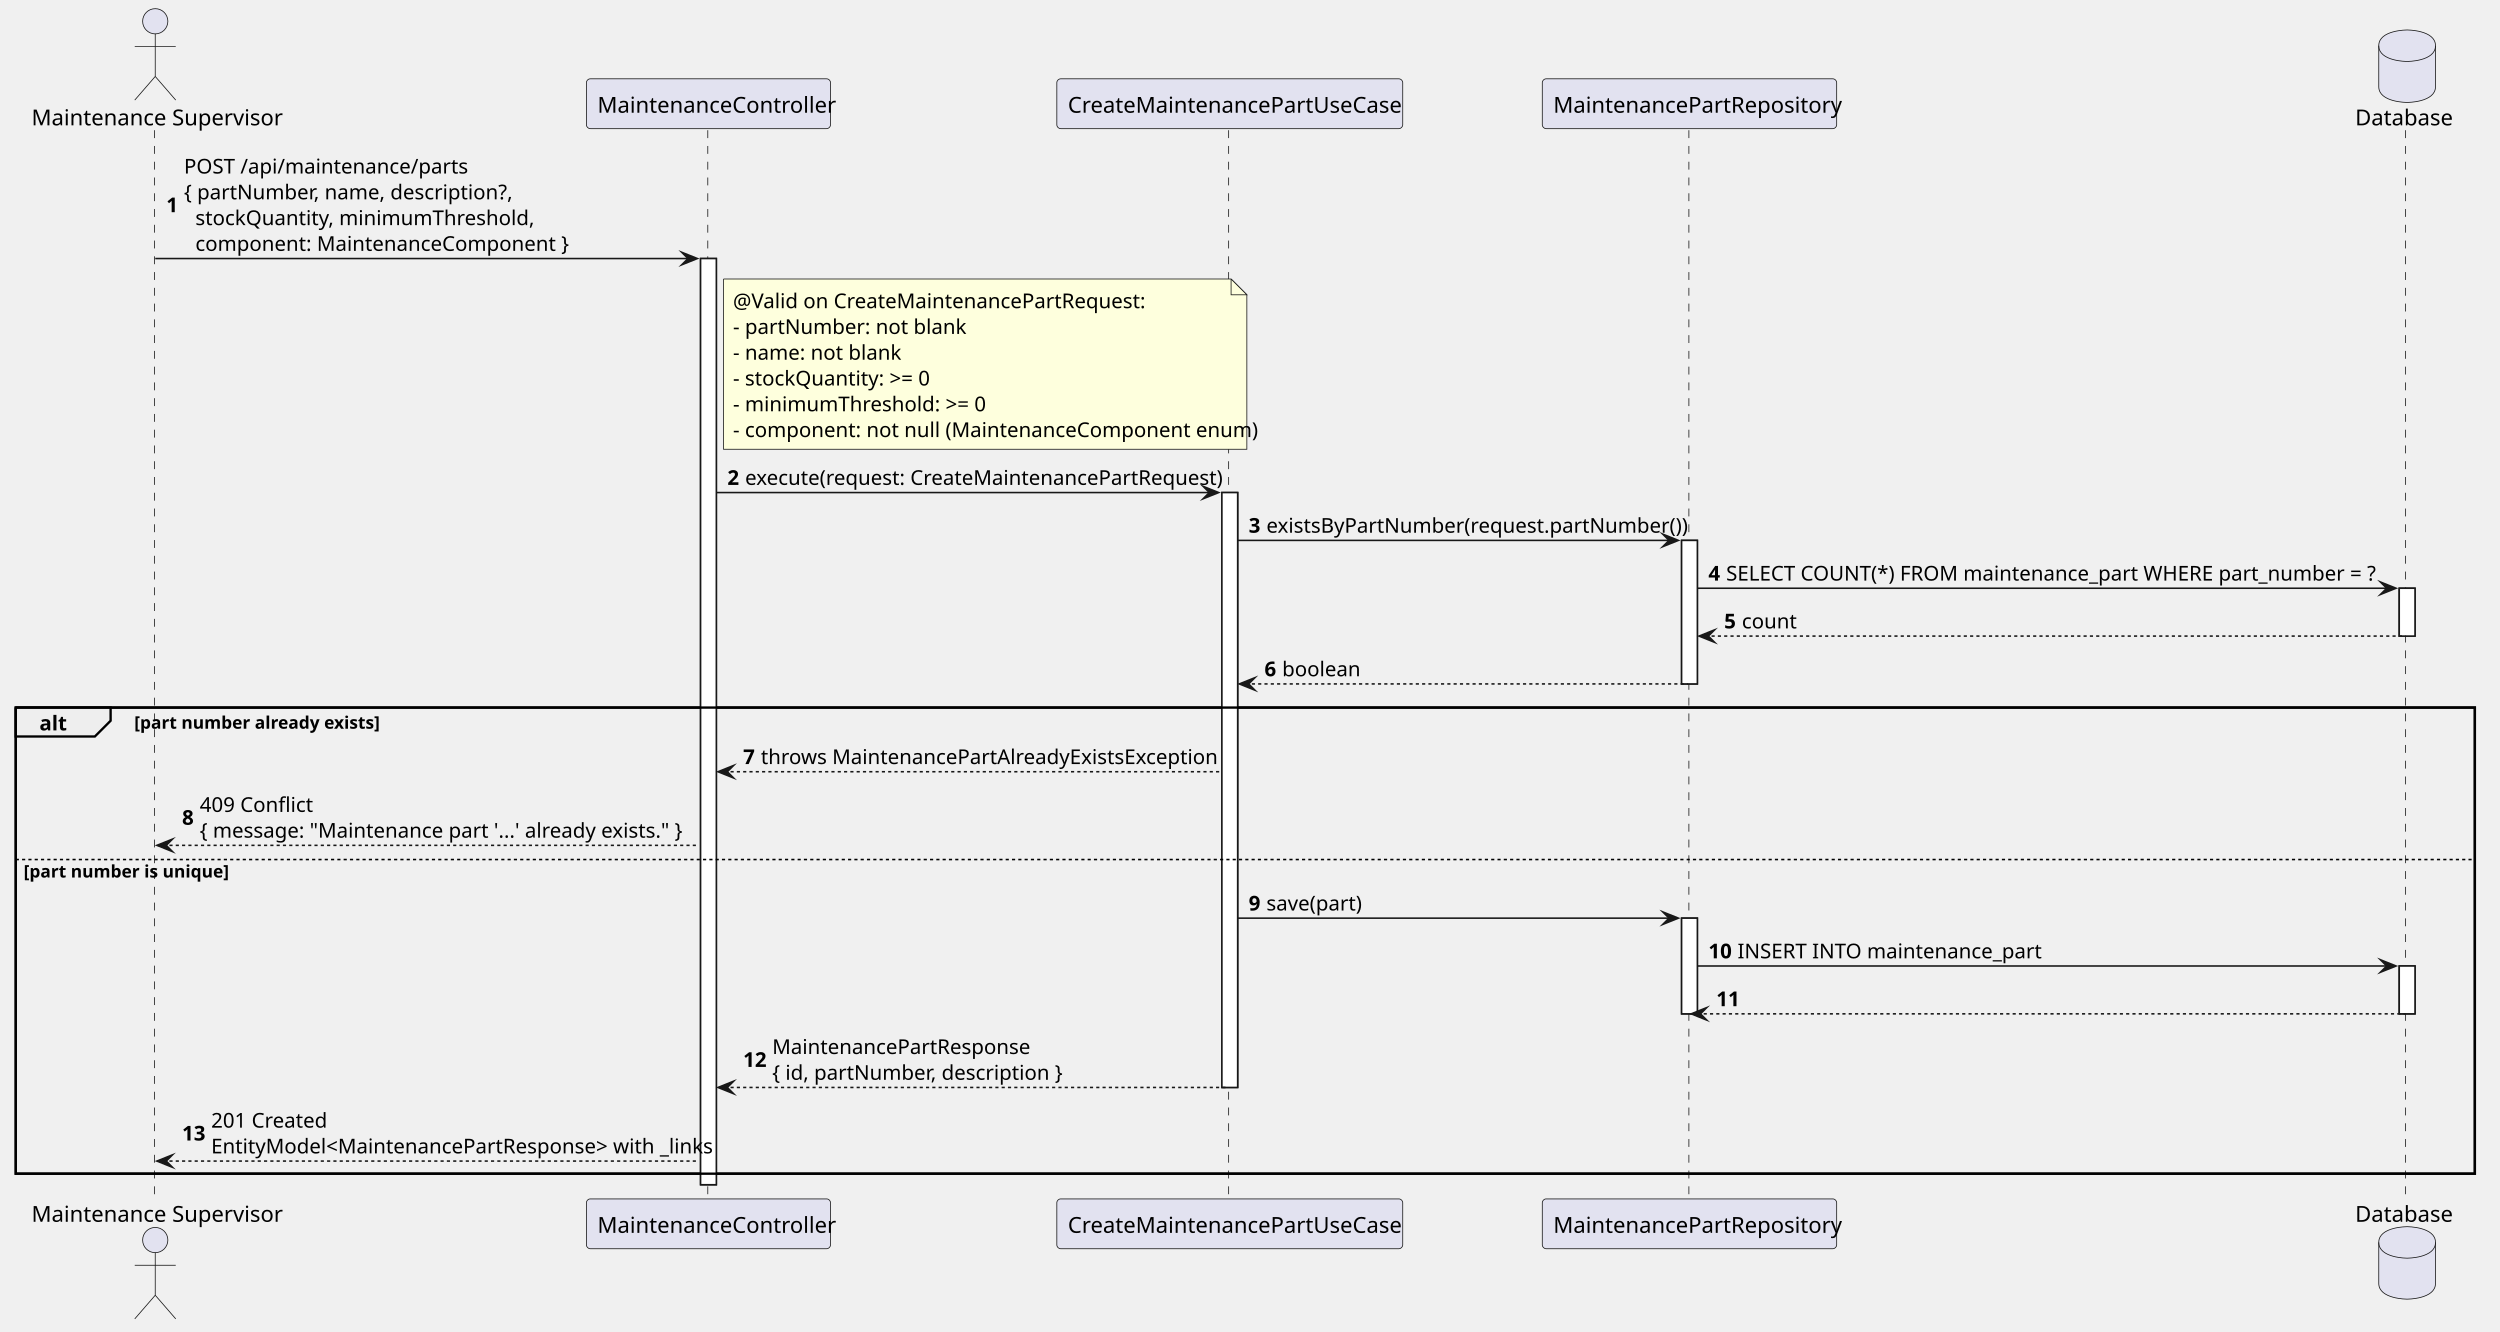
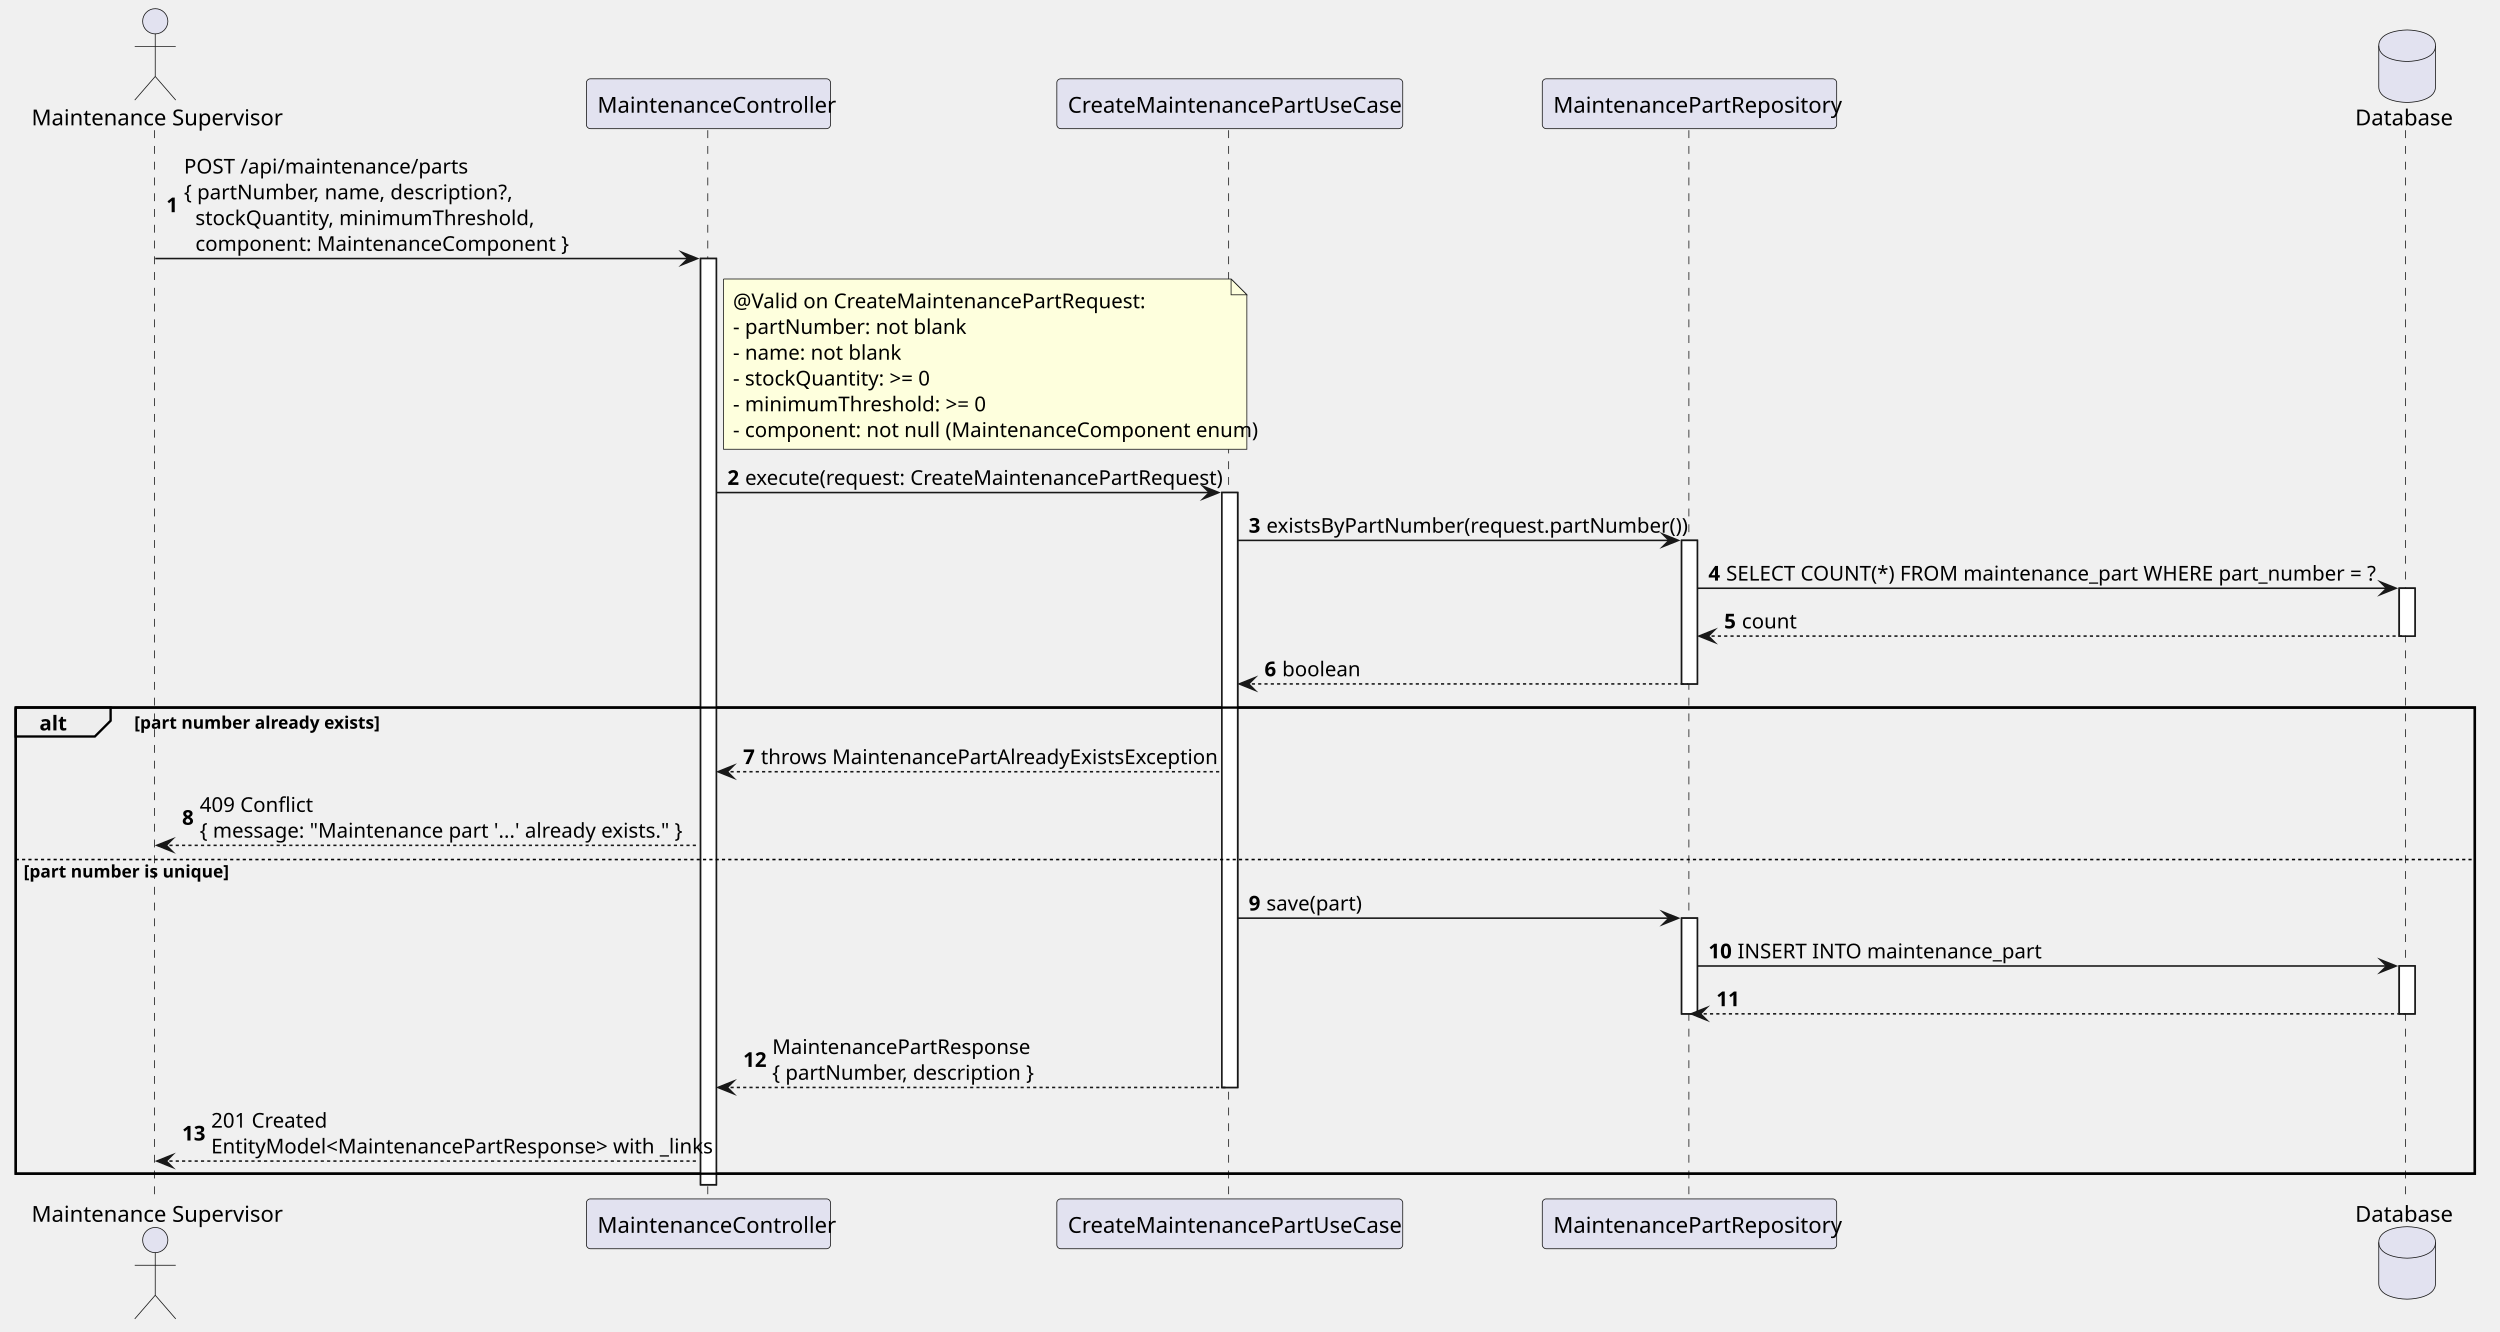
<svg xmlns="http://www.w3.org/2000/svg" contentStyleType="text/css" data-diagram-type="SEQUENCE" height="845px" preserveAspectRatio="none" style="width:1586px;height:845px;background:#FFFFFF;" version="1.1" viewBox="0 0 1586 845" width="1586px" zoomAndPan="magnify">
  <defs />
  <g>
    <g>
      <rect fill="#FFFFFF" height="587.57" style="stroke:#181818;stroke-width:1;" width="10" x="444.446" y="164.016" />
    </g>
    <g>
      <rect fill="#FFFFFF" height="377.406" style="stroke:#181818;stroke-width:1;" width="10" x="775.17" y="312.477" />
    </g>
    <g>
      <rect fill="#FFFFFF" height="91.055" style="stroke:#181818;stroke-width:1;" width="10" x="1066.806" y="342.828" />
    </g>
    <g>
      <rect fill="#FFFFFF" height="60.703" style="stroke:#181818;stroke-width:1;" width="10" x="1066.806" y="582.477" />
    </g>
    <g>
      <rect fill="#FFFFFF" height="30.352" style="stroke:#181818;stroke-width:1;" width="10" x="1522.083" y="373.18" />
    </g>
    <g>
      <rect fill="#FFFFFF" height="30.352" style="stroke:#181818;stroke-width:1;" width="10" x="1522.083" y="612.828" />
    </g>
    <rect fill="none" height="295.703" style="stroke:#000000;stroke-width:1.5;" width="1560.049" x="10" y="448.883" />
    <g class="participant-lifeline" data-entity-uid="part1" data-qualified-name="MS" data-source-line="2" id="part1-lifeline">
      <g>
        <rect fill="#000000" fill-opacity="0" height="678.977" width="8" x="94.486" y="82.609" />
        <line style="stroke:#181818;stroke-width:0.5;stroke-dasharray:5,5;" x1="98" x2="98" y1="82.609" y2="761.586" />
      </g>
    </g>
    <g class="participant-lifeline" data-entity-uid="part2" data-qualified-name="Ctrl" data-source-line="3" id="part2-lifeline">
      <g>
        <rect fill="#000000" fill-opacity="0" height="678.977" width="8" x="445.446" y="82.609" />
        <line style="stroke:#181818;stroke-width:0.5;stroke-dasharray:5,5;" x1="449.019" x2="449.019" y1="82.609" y2="761.586" />
      </g>
    </g>
    <g class="participant-lifeline" data-entity-uid="part3" data-qualified-name="UC" data-source-line="4" id="part3-lifeline">
      <g>
        <rect fill="#000000" fill-opacity="0" height="678.977" width="8" x="776.17" y="82.609" />
        <line style="stroke:#181818;stroke-width:0.5;stroke-dasharray:5,5;" x1="779.45" x2="779.45" y1="82.609" y2="761.586" />
      </g>
    </g>
    <g class="participant-lifeline" data-entity-uid="part4" data-qualified-name="Repo" data-source-line="5" id="part4-lifeline">
      <g>
        <rect fill="#000000" fill-opacity="0" height="678.977" width="8" x="1067.806" y="82.609" />
        <line style="stroke:#181818;stroke-width:0.5;stroke-dasharray:5,5;" x1="1071.427" x2="1071.427" y1="82.609" y2="761.586" />
      </g>
    </g>
    <g class="participant-lifeline" data-entity-uid="part5" data-qualified-name="DB" data-source-line="6" id="part5-lifeline">
      <g>
        <rect fill="#000000" fill-opacity="0" height="678.977" width="8" x="1523.083" y="82.609" />
        <line style="stroke:#181818;stroke-width:0.5;stroke-dasharray:5,5;" x1="1526.118" x2="1526.118" y1="82.609" y2="761.586" />
      </g>
    </g>
    <g class="participant participant-head" data-entity-uid="part1" data-qualified-name="MS" data-source-line="2" id="part1-head">
      <text fill="#000000" font-family="sans-serif" font-size="14" lengthAdjust="spacing" textLength="150.972" x="20" y="79.533">Maintenance Supervisor</text>
      <ellipse cx="98.486" cy="13.5" fill="#E2E2F0" rx="8" ry="8" style="stroke:#181818;stroke-width:0.5;" />
      <path d="M98.486,21.5 L98.486,48.5 M85.486,29.5 L111.486,29.5 M98.486,48.5 L85.486,63.5 M98.486,48.5 L111.486,63.5" fill="none" style="stroke:#181818;stroke-width:0.5;" />
    </g>
    <g class="participant participant-tail" data-entity-uid="part1" data-qualified-name="MS" data-source-line="2" id="part1-tail">
      <text fill="#000000" font-family="sans-serif" font-size="14" lengthAdjust="spacing" textLength="150.972" x="20" y="775.119">Maintenance Supervisor</text>
      <ellipse cx="98.486" cy="786.695" fill="#E2E2F0" rx="8" ry="8" style="stroke:#181818;stroke-width:0.5;" />
      <path d="M98.486,794.695 L98.486,821.695 M85.486,802.695 L111.486,802.695 M98.486,821.695 L85.486,836.695 M98.486,821.695 L111.486,836.695" fill="none" style="stroke:#181818;stroke-width:0.5;" />
    </g>
    <g class="participant participant-head" data-entity-uid="part2" data-qualified-name="Ctrl" data-source-line="3" id="part2-head">
      <rect fill="#E2E2F0" height="31.609" rx="2.5" ry="2.5" style="stroke:#181818;stroke-width:0.5;" width="154.855" x="372.019" y="50" />
      <text fill="#000000" font-family="sans-serif" font-size="14" lengthAdjust="spacing" textLength="140.855" x="379.019" y="71.533">MaintenanceController</text>
    </g>
    <g class="participant participant-tail" data-entity-uid="part2" data-qualified-name="Ctrl" data-source-line="3" id="part2-tail">
      <rect fill="#E2E2F0" height="31.609" rx="2.5" ry="2.5" style="stroke:#181818;stroke-width:0.5;" width="154.855" x="372.019" y="760.586" />
      <text fill="#000000" font-family="sans-serif" font-size="14" lengthAdjust="spacing" textLength="140.855" x="379.019" y="782.119">MaintenanceController</text>
    </g>
    <g class="participant participant-head" data-entity-uid="part3" data-qualified-name="UC" data-source-line="4" id="part3-head">
      <rect fill="#E2E2F0" height="31.609" rx="2.5" ry="2.5" style="stroke:#181818;stroke-width:0.5;" width="219.44" x="670.45" y="50" />
      <text fill="#000000" font-family="sans-serif" font-size="14" lengthAdjust="spacing" textLength="205.44" x="677.45" y="71.533">CreateMaintenancePartUseCase</text>
    </g>
    <g class="participant participant-tail" data-entity-uid="part3" data-qualified-name="UC" data-source-line="4" id="part3-tail">
      <rect fill="#E2E2F0" height="31.609" rx="2.5" ry="2.5" style="stroke:#181818;stroke-width:0.5;" width="219.44" x="670.45" y="760.586" />
      <text fill="#000000" font-family="sans-serif" font-size="14" lengthAdjust="spacing" textLength="205.44" x="677.45" y="782.119">CreateMaintenancePartUseCase</text>
    </g>
    <g class="participant participant-head" data-entity-uid="part4" data-qualified-name="Repo" data-source-line="5" id="part4-head">
      <rect fill="#E2E2F0" height="31.609" rx="2.5" ry="2.5" style="stroke:#181818;stroke-width:0.5;" width="186.758" x="978.427" y="50" />
      <text fill="#000000" font-family="sans-serif" font-size="14" lengthAdjust="spacing" textLength="172.758" x="985.427" y="71.533">MaintenancePartRepository</text>
    </g>
    <g class="participant participant-tail" data-entity-uid="part4" data-qualified-name="Repo" data-source-line="5" id="part4-tail">
      <rect fill="#E2E2F0" height="31.609" rx="2.5" ry="2.5" style="stroke:#181818;stroke-width:0.5;" width="186.758" x="978.427" y="760.586" />
      <text fill="#000000" font-family="sans-serif" font-size="14" lengthAdjust="spacing" textLength="172.758" x="985.427" y="782.119">MaintenancePartRepository</text>
    </g>
    <g class="participant participant-head" data-entity-uid="part5" data-qualified-name="DB" data-source-line="6" id="part5-head">
      <text fill="#000000" font-family="sans-serif" font-size="14" lengthAdjust="spacing" textLength="59.931" x="1494.118" y="79.533">Database</text>
      <path d="M1509.083,29 C1509.083,19 1527.083,19 1527.083,19 C1527.083,19 1545.083,19 1545.083,29 L1545.083,55 C1545.083,65 1527.083,65 1527.083,65 C1527.083,65 1509.083,65 1509.083,55 L1509.083,29" fill="#E2E2F0" style="stroke:#181818;stroke-width:0.5;" />
      <path d="M1509.083,29 C1509.083,39 1527.083,39 1527.083,39 C1527.083,39 1545.083,39 1545.083,29" fill="none" style="stroke:#181818;stroke-width:0.5;" />
    </g>
    <g class="participant participant-tail" data-entity-uid="part5" data-qualified-name="DB" data-source-line="6" id="part5-tail">
      <text fill="#000000" font-family="sans-serif" font-size="14" lengthAdjust="spacing" textLength="59.931" x="1494.118" y="775.119">Database</text>
      <path d="M1509.083,788.195 C1509.083,778.195 1527.083,778.195 1527.083,778.195 C1527.083,778.195 1545.083,778.195 1545.083,788.195 L1545.083,814.195 C1545.083,824.195 1527.083,824.195 1527.083,824.195 C1527.083,824.195 1509.083,824.195 1509.083,814.195 L1509.083,788.195" fill="#E2E2F0" style="stroke:#181818;stroke-width:0.5;" />
      <path d="M1509.083,788.195 C1509.083,798.195 1527.083,798.195 1527.083,798.195 C1527.083,798.195 1545.083,798.195 1545.083,788.195" fill="none" style="stroke:#181818;stroke-width:0.5;" />
    </g>
    <g>
      <rect fill="#FFFFFF" height="587.57" style="stroke:#181818;stroke-width:1;" width="10" x="444.446" y="164.016" />
    </g>
    <g>
      <rect fill="#FFFFFF" height="377.406" style="stroke:#181818;stroke-width:1;" width="10" x="775.17" y="312.477" />
    </g>
    <g>
      <rect fill="#FFFFFF" height="91.055" style="stroke:#181818;stroke-width:1;" width="10" x="1066.806" y="342.828" />
    </g>
    <g>
      <rect fill="#FFFFFF" height="60.703" style="stroke:#181818;stroke-width:1;" width="10" x="1066.806" y="582.477" />
    </g>
    <g>
      <rect fill="#FFFFFF" height="30.352" style="stroke:#181818;stroke-width:1;" width="10" x="1522.083" y="373.18" />
    </g>
    <g>
      <rect fill="#FFFFFF" height="30.352" style="stroke:#181818;stroke-width:1;" width="10" x="1522.083" y="612.828" />
    </g>
    <g class="message" data-entity-1="part1" data-entity-2="part2" data-source-line="8" id="msg1">
      <polygon fill="#181818" points="432.446,160.016,442.446,164.016,432.446,168.016,436.446,164.016" style="stroke:#181818;stroke-width:1;stroke-linejoin:miter;stroke-miterlimit:10;" />
      <line style="stroke:#181818;stroke-width:1;" x1="98.486" x2="438.446" y1="164.016" y2="164.016" />
      <text fill="#000000" font-family="sans-serif" font-size="13" font-weight="700" lengthAdjust="spacing" textLength="7.23" x="105.486" y="134.632">1</text>
      <text fill="#000000" font-family="sans-serif" font-size="13" lengthAdjust="spacing" textLength="170.53" x="116.716" y="110.105">POST /api/maintenance/parts</text>
      <text fill="#000000" font-family="sans-serif" font-size="13" lengthAdjust="spacing" textLength="197.266" x="116.716" y="126.456">{ partNumber, name, description?,</text>
      <text fill="#000000" font-family="sans-serif" font-size="13" lengthAdjust="spacing" textLength="200.123" x="123.939" y="142.808">stockQuantity, minimumThreshold,</text>
      <text fill="#000000" font-family="sans-serif" font-size="13" lengthAdjust="spacing" textLength="221.146" x="123.939" y="159.159">component: MaintenanceComponent }</text>
    </g>
    <path d="M459,177.016 L459,285.016 L791,285.016 L791,187.016 L781,177.016 L459,177.016" fill="#FEFFDD" style="stroke:#181818;stroke-width:0.5;" />
    <path d="M781,177.016 L781,187.016 L791,187.016 L781,177.016" fill="#FEFFDD" style="stroke:#181818;stroke-width:0.5;" />
    <text fill="#000000" font-family="sans-serif" font-size="13" lengthAdjust="spacing" textLength="253.119" x="465" y="195.511">@Valid on CreateMaintenancePartRequest:</text>
    <text fill="#000000" font-family="sans-serif" font-size="13" lengthAdjust="spacing" textLength="136.564" x="465" y="211.862">- partNumber: not blank</text>
    <text fill="#000000" font-family="sans-serif" font-size="13" lengthAdjust="spacing" textLength="100.445" x="465" y="228.214">- name: not blank</text>
    <text fill="#000000" font-family="sans-serif" font-size="13" lengthAdjust="spacing" textLength="119.945" x="465" y="244.565">- stockQuantity: &gt;= 0</text>
    <text fill="#000000" font-family="sans-serif" font-size="13" lengthAdjust="spacing" textLength="151.722" x="465" y="260.917">- minimumThreshold: &gt;= 0</text>
    <text fill="#000000" font-family="sans-serif" font-size="13" lengthAdjust="spacing" textLength="311.454" x="465" y="277.269">- component: not null (MaintenanceComponent enum)</text>
    <g class="message" data-entity-1="part2" data-entity-2="part3" data-source-line="20" id="msg2">
      <polygon fill="#181818" points="763.17,308.477,773.17,312.477,763.17,316.477,767.17,312.477" style="stroke:#181818;stroke-width:1;stroke-linejoin:miter;stroke-miterlimit:10;" />
      <line style="stroke:#181818;stroke-width:1;" x1="454.446" x2="769.17" y1="312.477" y2="312.477" />
      <text fill="#000000" font-family="sans-serif" font-size="13" font-weight="700" lengthAdjust="spacing" textLength="7.23" x="461.446" y="307.62">2</text>
      <text fill="#000000" font-family="sans-serif" font-size="13" lengthAdjust="spacing" textLength="290.494" x="472.676" y="307.62">execute(request: CreateMaintenancePartRequest)</text>
    </g>
    <g class="message" data-entity-1="part3" data-entity-2="part4" data-source-line="23" id="msg3">
      <polygon fill="#181818" points="1054.806,338.828,1064.806,342.828,1054.806,346.828,1058.806,342.828" style="stroke:#181818;stroke-width:1;stroke-linejoin:miter;stroke-miterlimit:10;" />
      <line style="stroke:#181818;stroke-width:1;" x1="785.17" x2="1060.806" y1="342.828" y2="342.828" />
      <text fill="#000000" font-family="sans-serif" font-size="13" font-weight="700" lengthAdjust="spacing" textLength="7.23" x="792.17" y="337.972">3</text>
      <text fill="#000000" font-family="sans-serif" font-size="13" lengthAdjust="spacing" textLength="251.405" x="803.4" y="337.972">existsByPartNumber(request.partNumber())</text>
    </g>
    <g class="message" data-entity-1="part4" data-entity-2="part5" data-source-line="25" id="msg4">
      <polygon fill="#181818" points="1510.083,369.18,1520.083,373.18,1510.083,377.18,1514.083,373.18" style="stroke:#181818;stroke-width:1;stroke-linejoin:miter;stroke-miterlimit:10;" />
      <line style="stroke:#181818;stroke-width:1;" x1="1076.806" x2="1516.083" y1="373.18" y2="373.18" />
      <text fill="#000000" font-family="sans-serif" font-size="13" font-weight="700" lengthAdjust="spacing" textLength="7.23" x="1083.806" y="368.323">4</text>
      <text fill="#000000" font-family="sans-serif" font-size="13" lengthAdjust="spacing" textLength="415.048" x="1095.036" y="368.323">SELECT COUNT(*) FROM maintenance_part WHERE part_number = ?</text>
    </g>
    <g class="message" data-entity-1="part5" data-entity-2="part4" data-source-line="27" id="msg5">
      <polygon fill="#181818" points="1087.806,399.531,1077.806,403.531,1087.806,407.531,1083.806,403.531" style="stroke:#181818;stroke-width:1;stroke-linejoin:miter;stroke-miterlimit:10;" />
      <line style="stroke:#181818;stroke-width:1;stroke-dasharray:2,2;" x1="1081.806" x2="1526.083" y1="403.531" y2="403.531" />
      <text fill="#000000" font-family="sans-serif" font-size="13" font-weight="700" lengthAdjust="spacing" textLength="7.23" x="1093.806" y="398.675">5</text>
      <text fill="#000000" font-family="sans-serif" font-size="13" lengthAdjust="spacing" textLength="31.802" x="1105.036" y="398.675">count</text>
    </g>
    <g class="message" data-entity-1="part4" data-entity-2="part3" data-source-line="29" id="msg6">
      <polygon fill="#181818" points="796.17,429.883,786.17,433.883,796.17,437.883,792.17,433.883" style="stroke:#181818;stroke-width:1;stroke-linejoin:miter;stroke-miterlimit:10;" />
      <line style="stroke:#181818;stroke-width:1;stroke-dasharray:2,2;" x1="790.17" x2="1070.806" y1="433.883" y2="433.883" />
      <text fill="#000000" font-family="sans-serif" font-size="13" font-weight="700" lengthAdjust="spacing" textLength="7.23" x="802.17" y="429.026">6</text>
      <text fill="#000000" font-family="sans-serif" font-size="13" lengthAdjust="spacing" textLength="46.268" x="813.4" y="429.026">boolean</text>
    </g>
    <path d="M10,448.883 L70.171,448.883 L70.171,457.234 L60.171,467.234 L10,467.234 L10,448.883" fill="#EEEEEE" style="stroke:#000000;stroke-width:1.5;" />
    <rect fill="none" height="295.703" style="stroke:#000000;stroke-width:1.5;" width="1560.049" x="10" y="448.883" />
    <text fill="#000000" font-family="sans-serif" font-size="13" font-weight="700" lengthAdjust="spacing" textLength="15.171" x="25" y="463.378">alt</text>
    <text fill="#000000" font-family="sans-serif" font-size="11" font-weight="700" lengthAdjust="spacing" textLength="147.329" x="85.171" y="462.302">[part number already exists]</text>
    <g class="message" data-entity-1="part3" data-entity-2="part2" data-source-line="33" id="msg7">
      <polygon fill="#181818" points="465.446,485.586,455.446,489.586,465.446,493.586,461.446,489.586" style="stroke:#181818;stroke-width:1;stroke-linejoin:miter;stroke-miterlimit:10;" />
      <line style="stroke:#181818;stroke-width:1;stroke-dasharray:2,2;" x1="459.446" x2="774.17" y1="489.586" y2="489.586" />
      <text fill="#000000" font-family="sans-serif" font-size="13" font-weight="700" lengthAdjust="spacing" textLength="7.23" x="471.446" y="484.729">7</text>
      <text fill="#000000" font-family="sans-serif" font-size="13" lengthAdjust="spacing" textLength="276.022" x="482.676" y="484.729">throws MaintenancePartAlreadyExistsException</text>
    </g>
    <g class="message" data-entity-1="part2" data-entity-2="part1" data-source-line="34" id="msg8">
      <polygon fill="#181818" points="109.486,532.289,99.486,536.289,109.486,540.289,105.486,536.289" style="stroke:#181818;stroke-width:1;stroke-linejoin:miter;stroke-miterlimit:10;" />
      <line style="stroke:#181818;stroke-width:1;stroke-dasharray:2,2;" x1="103.486" x2="443.446" y1="536.289" y2="536.289" />
      <text fill="#000000" font-family="sans-serif" font-size="13" font-weight="700" lengthAdjust="spacing" textLength="7.23" x="115.486" y="523.257">8</text>
      <text fill="#000000" font-family="sans-serif" font-size="13" lengthAdjust="spacing" textLength="68.65" x="126.716" y="515.081">409 Conflict</text>
      <text fill="#000000" font-family="sans-serif" font-size="13" lengthAdjust="spacing" textLength="291.675" x="126.716" y="531.433">{ message: "Maintenance part '...' already exists." }</text>
    </g>
    <line style="stroke:#000000;stroke-width:1;stroke-dasharray:2,2;" x1="10" x2="1570.049" y1="545.289" y2="545.289" />
    <text fill="#000000" font-family="sans-serif" font-size="11" font-weight="700" lengthAdjust="spacing" textLength="122.837" x="15" y="556.708">[part number is unique]</text>
    <g class="message" data-entity-1="part3" data-entity-2="part4" data-source-line="36" id="msg9">
      <polygon fill="#181818" points="1054.806,578.477,1064.806,582.477,1054.806,586.477,1058.806,582.477" style="stroke:#181818;stroke-width:1;stroke-linejoin:miter;stroke-miterlimit:10;" />
      <line style="stroke:#181818;stroke-width:1;" x1="785.17" x2="1060.806" y1="582.477" y2="582.477" />
      <text fill="#000000" font-family="sans-serif" font-size="13" font-weight="700" lengthAdjust="spacing" textLength="7.23" x="792.17" y="577.62">9</text>
      <text fill="#000000" font-family="sans-serif" font-size="13" lengthAdjust="spacing" textLength="58.519" x="803.4" y="577.62">save(part)</text>
    </g>
    <g class="message" data-entity-1="part4" data-entity-2="part5" data-source-line="38" id="msg10">
      <polygon fill="#181818" points="1510.083,608.828,1520.083,612.828,1510.083,616.828,1514.083,612.828" style="stroke:#181818;stroke-width:1;stroke-linejoin:miter;stroke-miterlimit:10;" />
      <line style="stroke:#181818;stroke-width:1;" x1="1076.806" x2="1516.083" y1="612.828" y2="612.828" />
      <text fill="#000000" font-family="sans-serif" font-size="13" font-weight="700" lengthAdjust="spacing" textLength="14.46" x="1083.806" y="607.972">10</text>
      <text fill="#000000" font-family="sans-serif" font-size="13" lengthAdjust="spacing" textLength="190.017" x="1102.266" y="607.972">INSERT INTO maintenance_part</text>
    </g>
    <g class="message" data-entity-1="part5" data-entity-2="part4" data-source-line="40" id="msg11">
      <polygon fill="#181818" points="1082.806,639.18,1072.806,643.18,1082.806,647.18,1078.806,643.18" style="stroke:#181818;stroke-width:1;stroke-linejoin:miter;stroke-miterlimit:10;" />
      <line style="stroke:#181818;stroke-width:1;stroke-dasharray:2,2;" x1="1076.806" x2="1526.083" y1="643.18" y2="643.18" />
      <text fill="#000000" font-family="sans-serif" font-size="13" font-weight="700" lengthAdjust="spacing" textLength="14.46" x="1088.806" y="638.323">11</text>
      <text fill="#000000" font-family="sans-serif" font-size="13" lengthAdjust="spacing" textLength="3.612" x="1107.266" y="638.323"> </text>
    </g>
    <g class="message" data-entity-1="part3" data-entity-2="part2" data-source-line="44" id="msg12">
      <polygon fill="#181818" points="465.446,685.883,455.446,689.883,465.446,693.883,461.446,689.883" style="stroke:#181818;stroke-width:1;stroke-linejoin:miter;stroke-miterlimit:10;" />
      <line style="stroke:#181818;stroke-width:1;stroke-dasharray:2,2;" x1="459.446" x2="779.17" y1="689.883" y2="689.883" />
      <text fill="#000000" font-family="sans-serif" font-size="13" font-weight="700" lengthAdjust="spacing" textLength="14.46" x="471.446" y="676.851">12</text>
      <text fill="#000000" font-family="sans-serif" font-size="13" lengthAdjust="spacing" textLength="156.819" x="489.906" y="668.675">MaintenancePartResponse</text>
-       <text fill="#000000" font-family="sans-serif" font-size="13" lengthAdjust="spacing" textLength="171.977" x="489.906" y="685.026">{ id, partNumber, description }</text>
+       <text fill="#000000" font-family="sans-serif" font-size="13" lengthAdjust="spacing" textLength="154.635" x="489.906" y="685.026">{ partNumber, description }</text>
    </g>
    <g class="message" data-entity-1="part2" data-entity-2="part1" data-source-line="46" id="msg13">
      <polygon fill="#181818" points="109.486,732.586,99.486,736.586,109.486,740.586,105.486,736.586" style="stroke:#181818;stroke-width:1;stroke-linejoin:miter;stroke-miterlimit:10;" />
      <line style="stroke:#181818;stroke-width:1;stroke-dasharray:2,2;" x1="103.486" x2="443.446" y1="736.586" y2="736.586" />
      <text fill="#000000" font-family="sans-serif" font-size="13" font-weight="700" lengthAdjust="spacing" textLength="14.46" x="115.486" y="723.554">13</text>
      <text fill="#000000" font-family="sans-serif" font-size="13" lengthAdjust="spacing" textLength="71.551" x="133.946" y="715.378">201 Created</text>
      <text fill="#000000" font-family="sans-serif" font-size="13" lengthAdjust="spacing" textLength="303.5" x="133.946" y="731.73">EntityModel&lt;MaintenancePartResponse&gt; with _links</text>
    </g>
  </g>
</svg>
